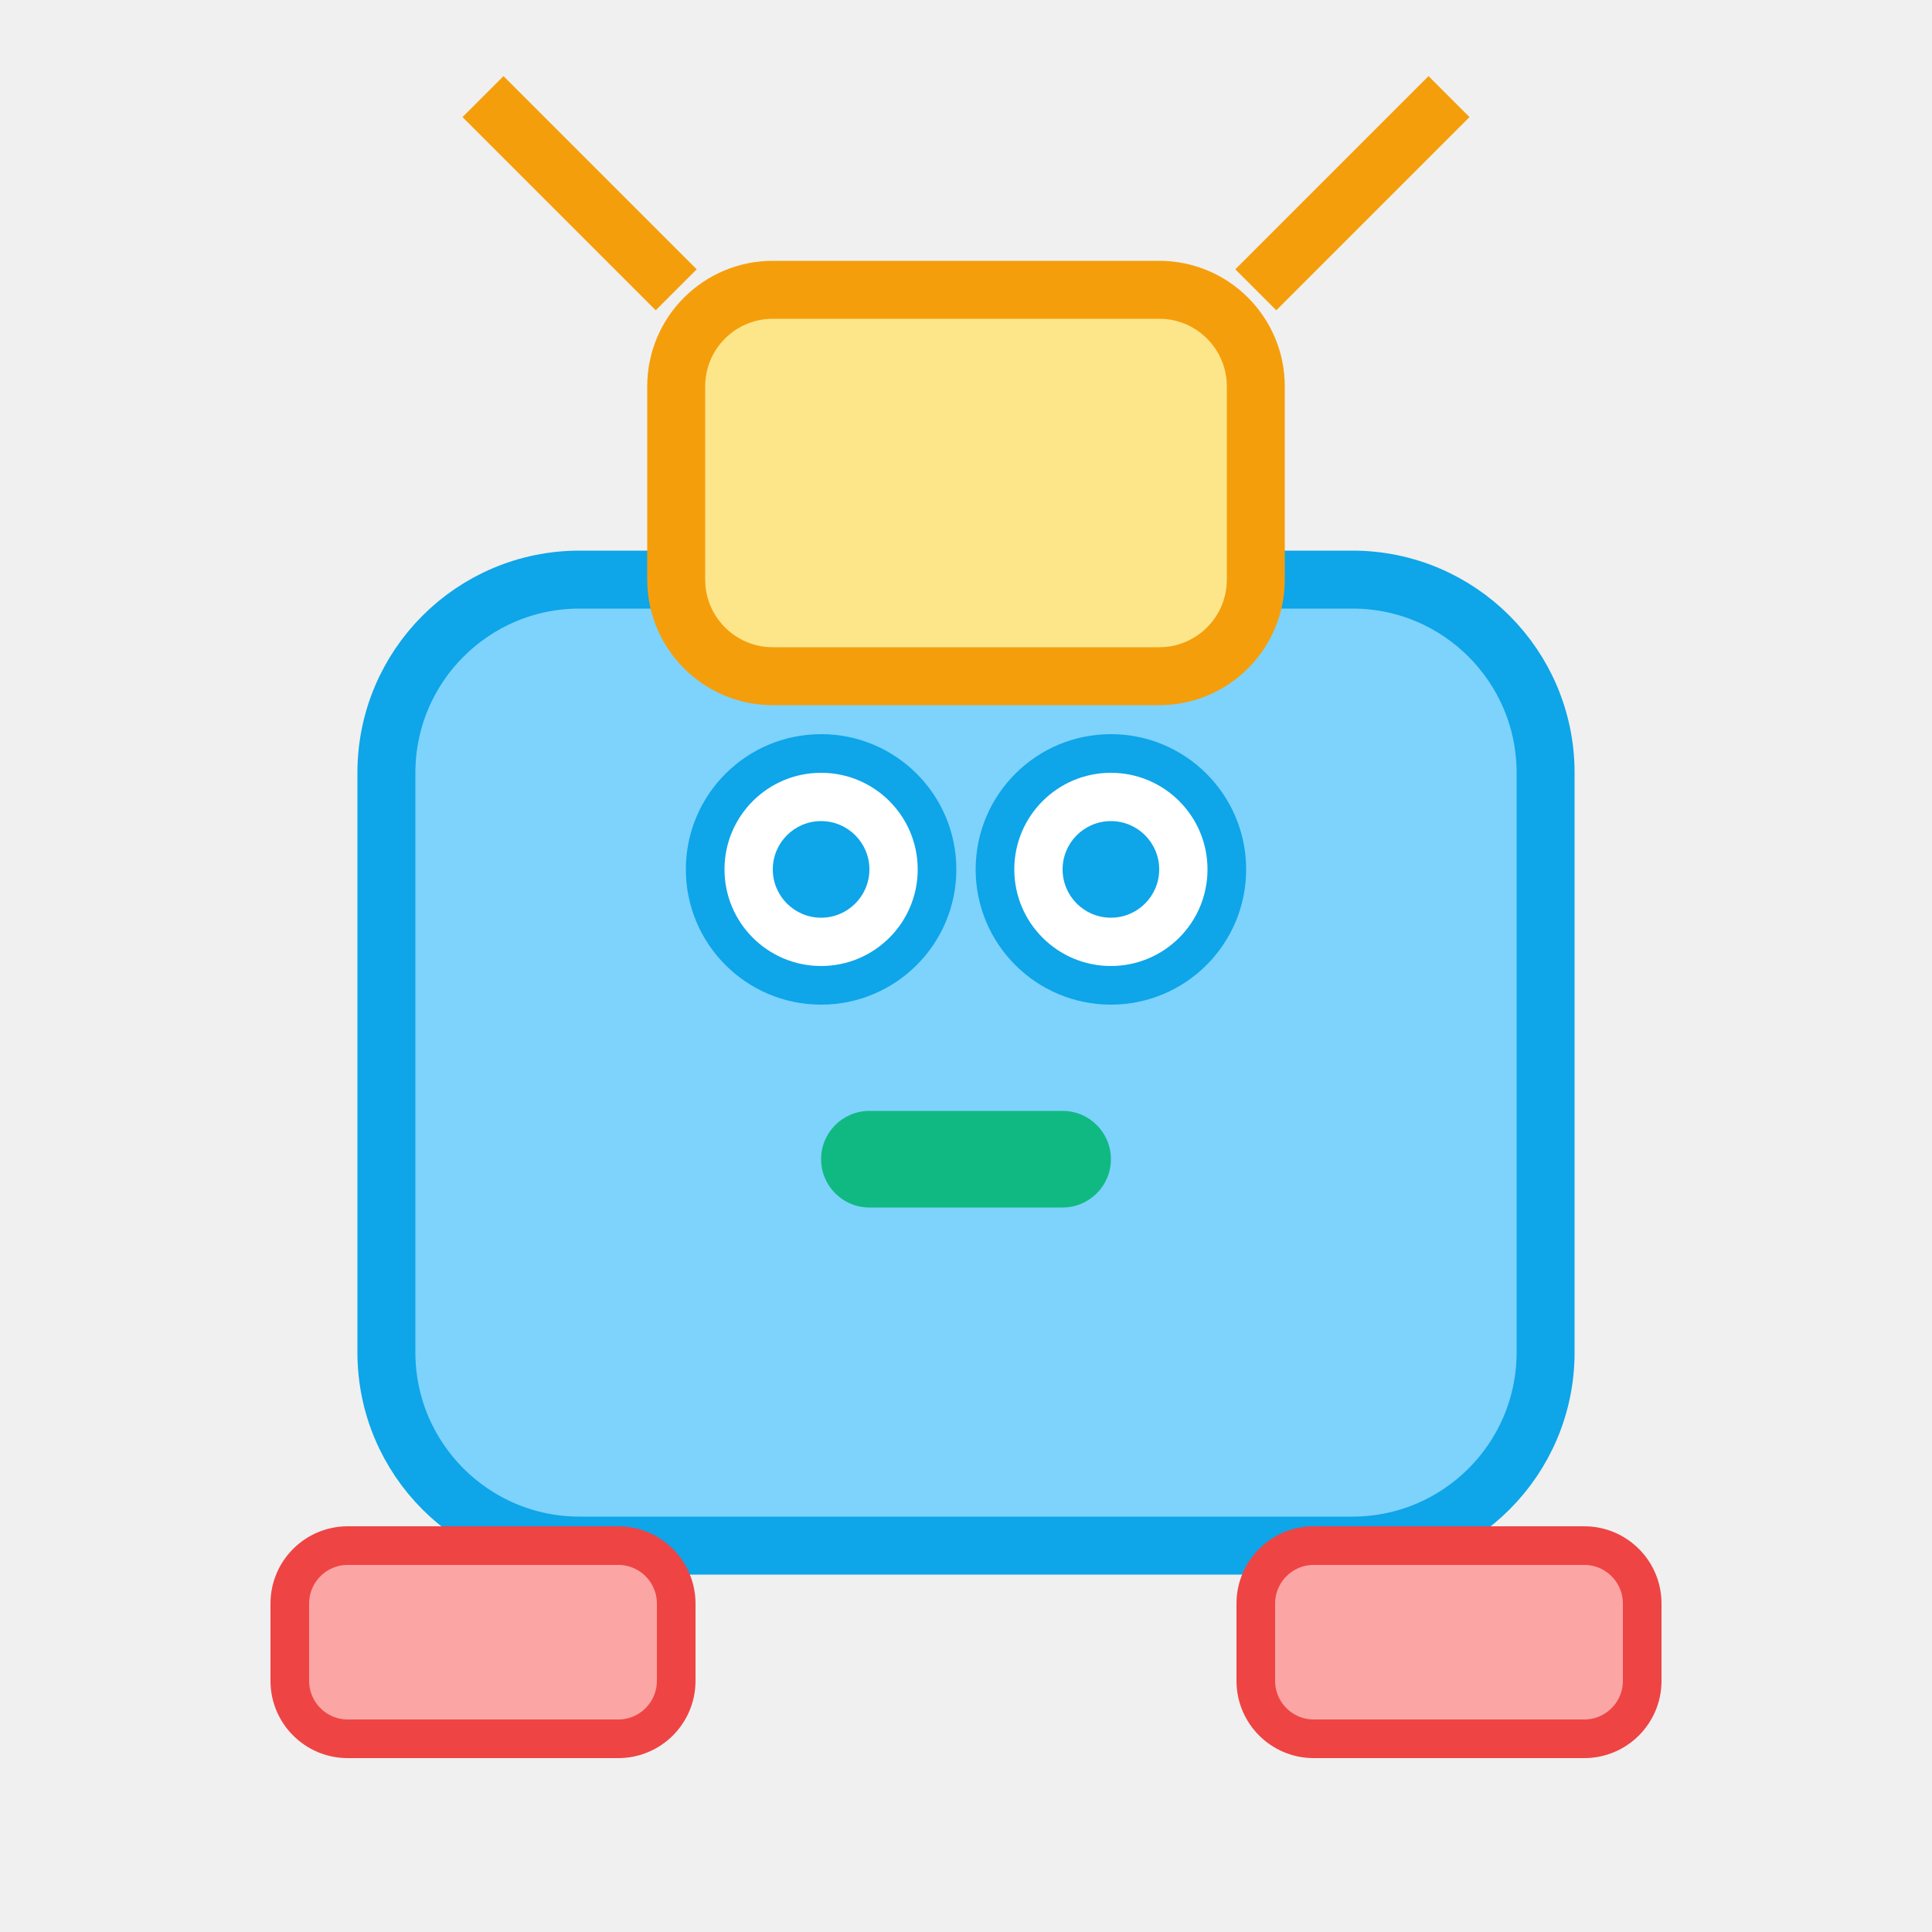
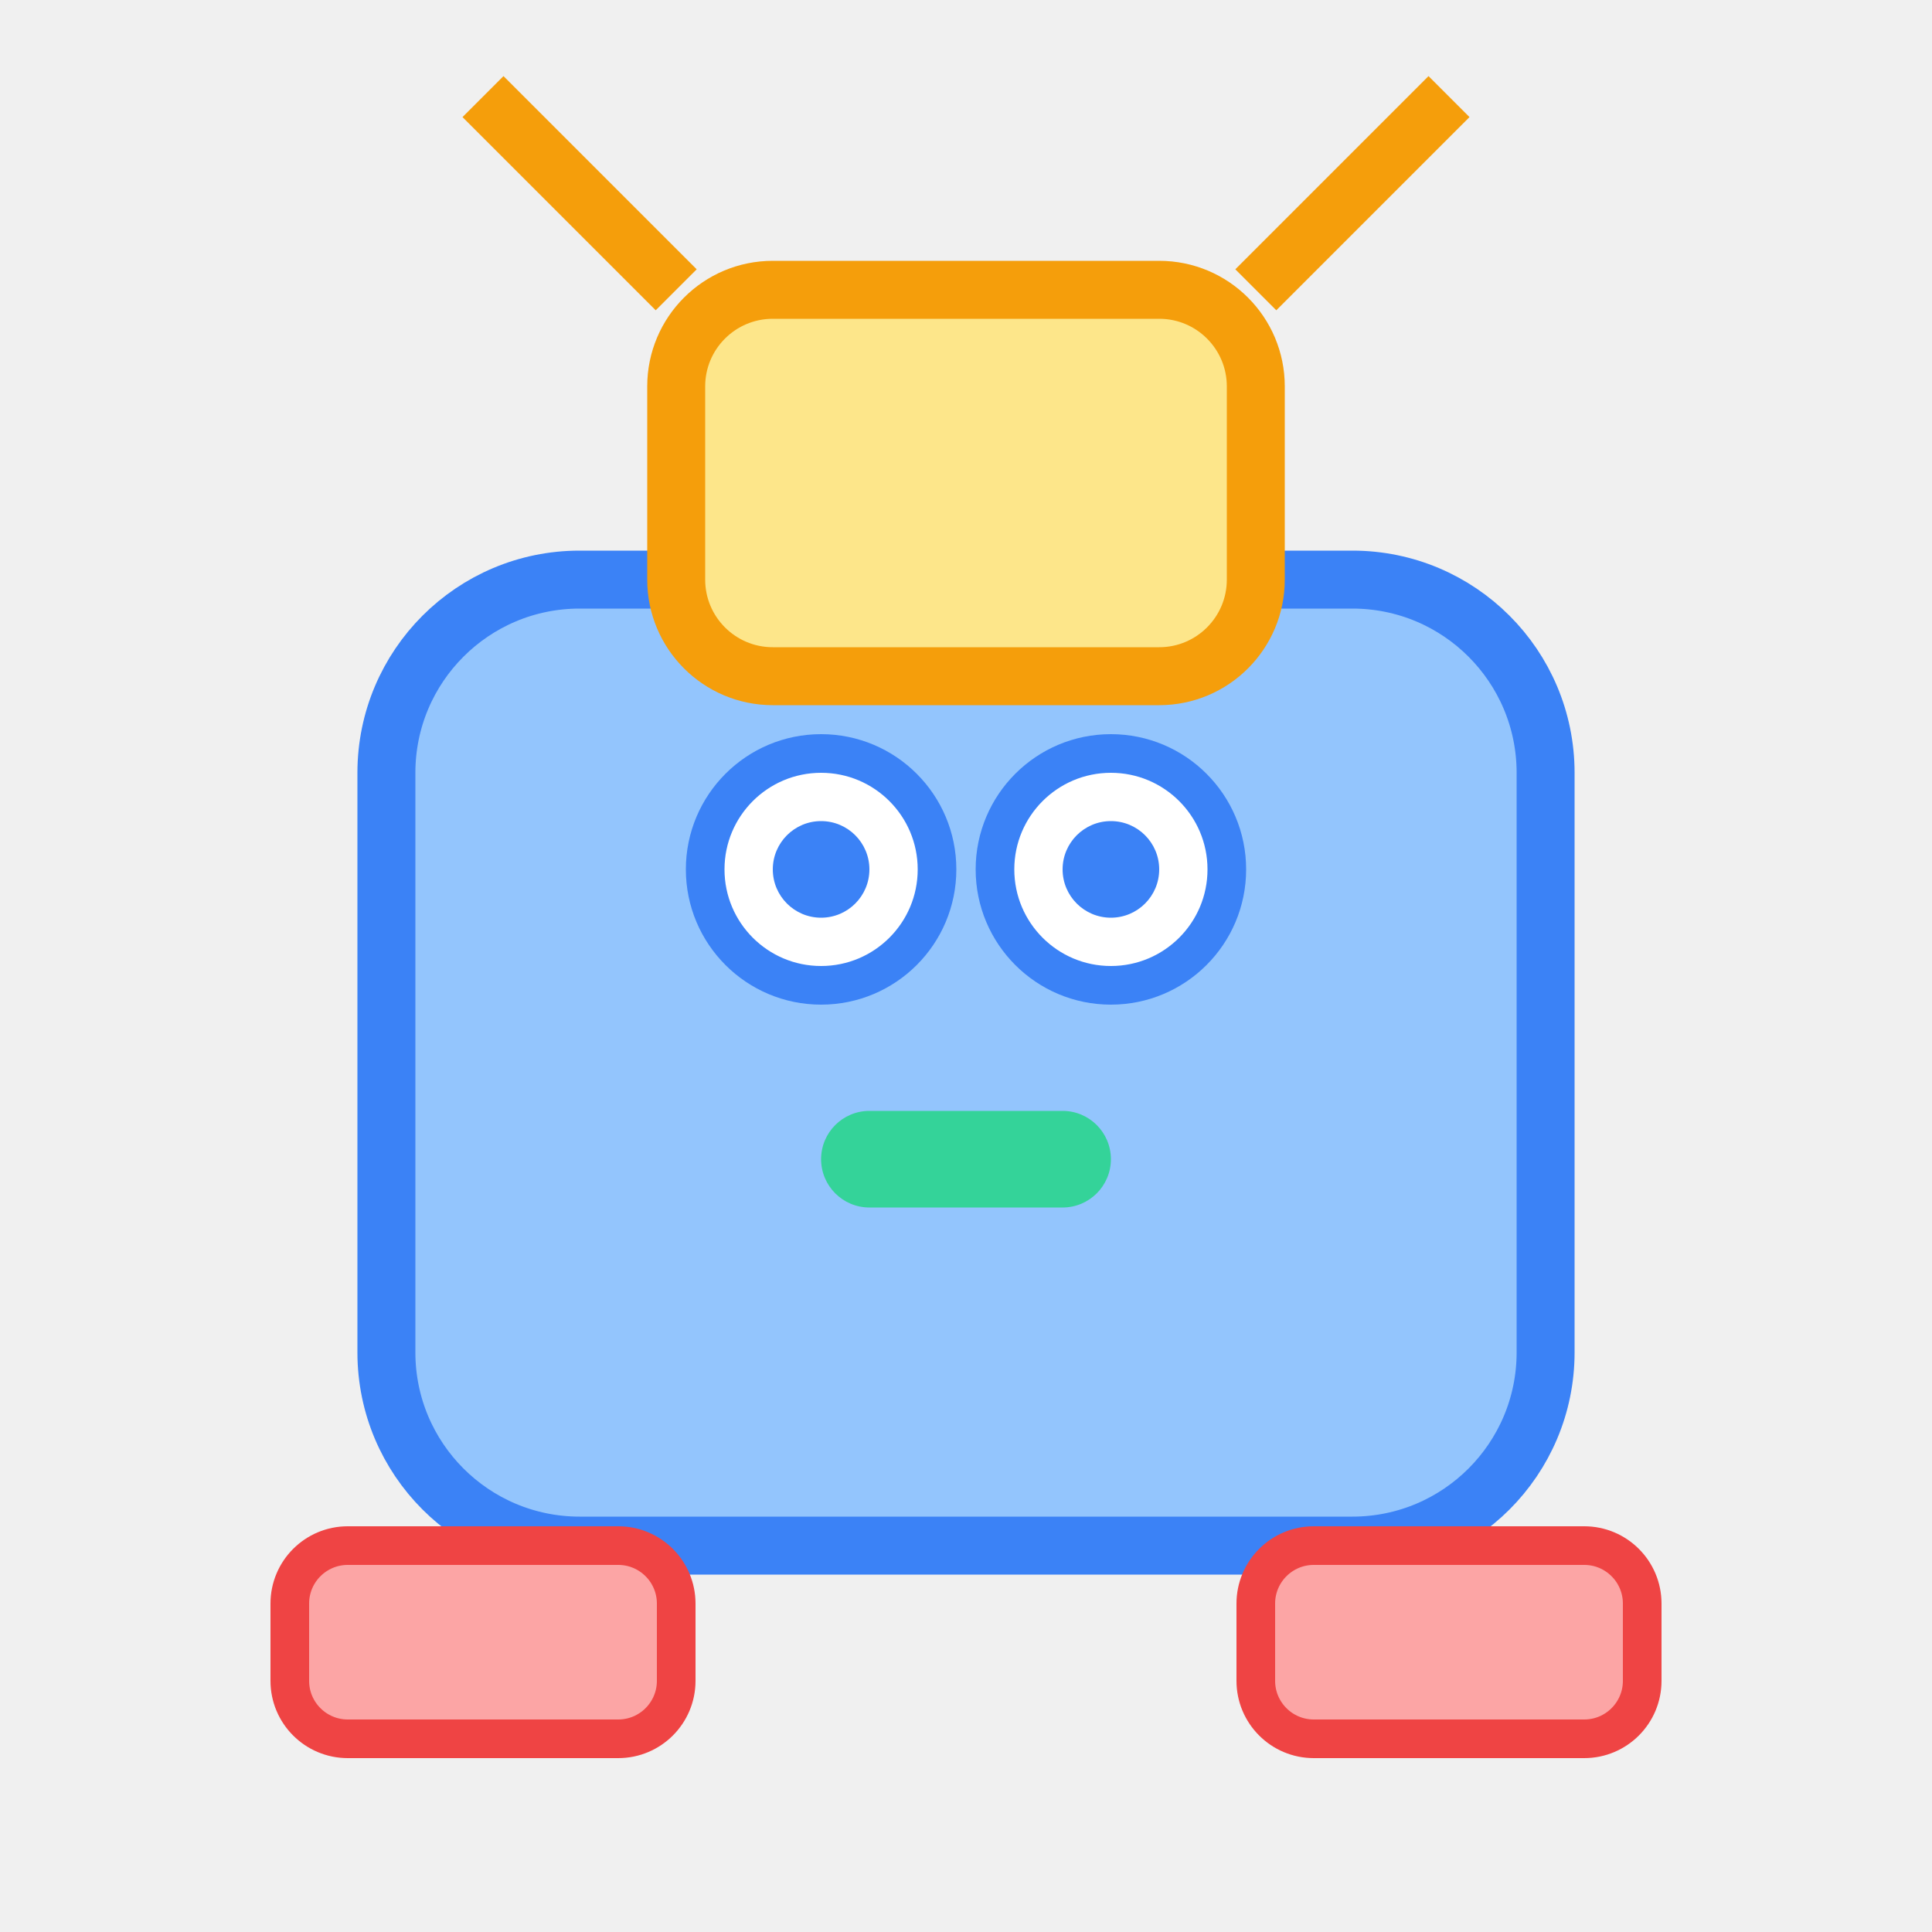
<svg xmlns="http://www.w3.org/2000/svg" viewBox="0 0 200 200">
-   <rect x="40" y="60" width="120" height="100" rx="20" fill="#7dd3fc" stroke="#0ea5e9" stroke-width="6" />
+   <rect x="40" y="60" width="120" height="100" rx="20" fill="#93c5fd" stroke="#3b82f6" stroke-width="6" />
  <rect x="70" y="30" width="60" height="40" rx="10" fill="#fde68a" stroke="#f59e0b" stroke-width="6" />
-   <circle cx="85" cy="90" r="12" fill="#fff" stroke="#0ea5e9" stroke-width="4" />
-   <circle cx="115" cy="90" r="12" fill="#fff" stroke="#0ea5e9" stroke-width="4" />
-   <circle cx="85" cy="90" r="5" fill="#0ea5e9" />
-   <circle cx="115" cy="90" r="5" fill="#0ea5e9" />
-   <rect x="85" y="115" width="30" height="10" rx="5" fill="#10b981" />
+   <circle cx="85" cy="90" r="12" fill="#fff" stroke="#3b82f6" stroke-width="4" />
+   <circle cx="115" cy="90" r="12" fill="#fff" stroke="#3b82f6" stroke-width="4" />
+   <circle cx="85" cy="90" r="5" fill="#3b82f6" />
+   <circle cx="115" cy="90" r="5" fill="#3b82f6" />
+   <rect x="85" y="115" width="30" height="10" rx="5" fill="#34d399" />
  <line x1="70" y1="30" x2="50" y2="10" stroke="#f59e0b" stroke-width="6" />
  <line x1="130" y1="30" x2="150" y2="10" stroke="#f59e0b" stroke-width="6" />
  <rect x="30" y="160" width="40" height="20" rx="6" fill="#fca5a5" stroke="#ef4444" stroke-width="4" />
  <rect x="130" y="160" width="40" height="20" rx="6" fill="#fca5a5" stroke="#ef4444" stroke-width="4" />
</svg>
